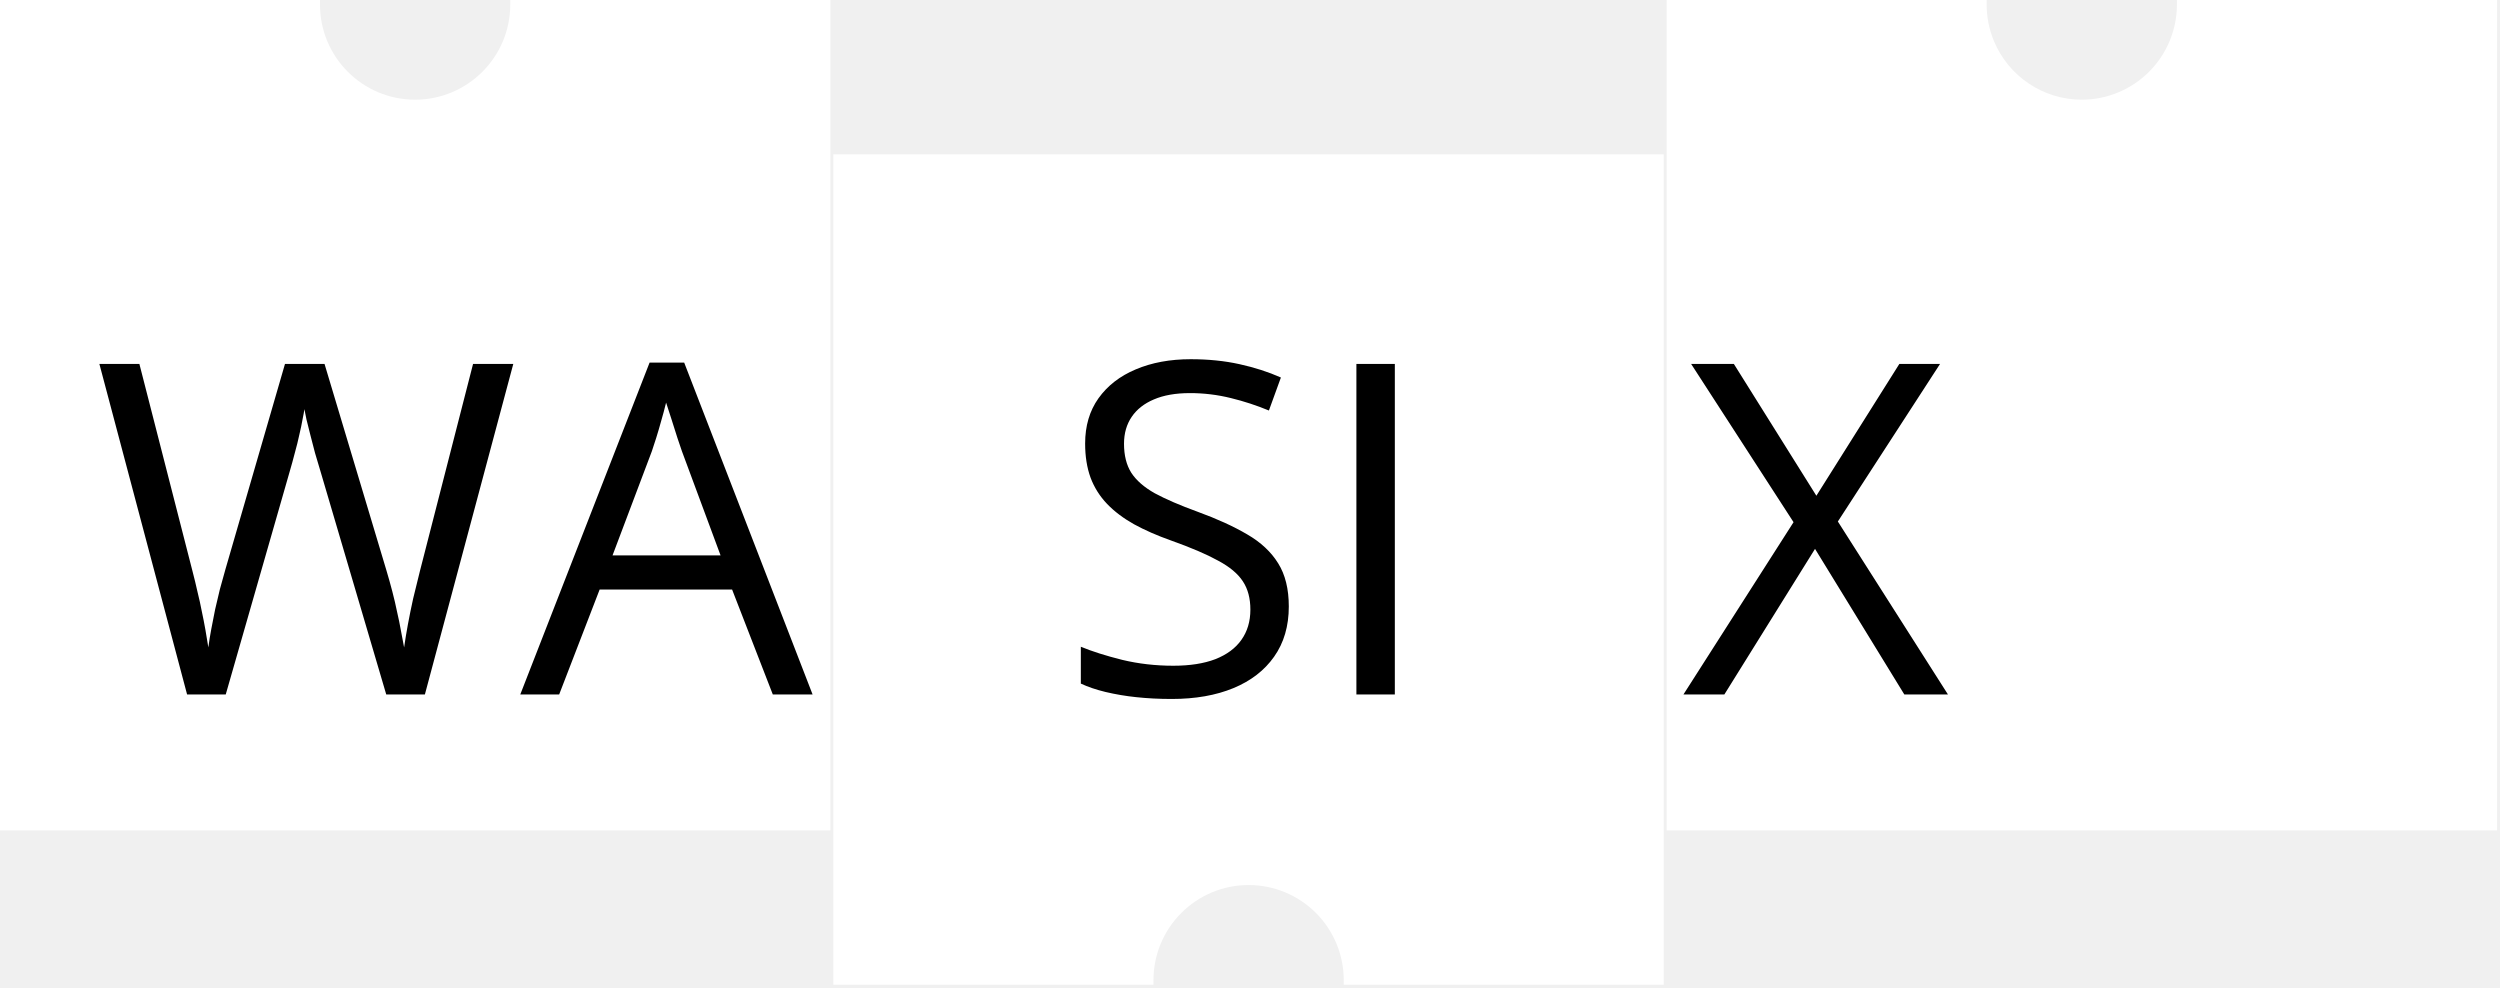
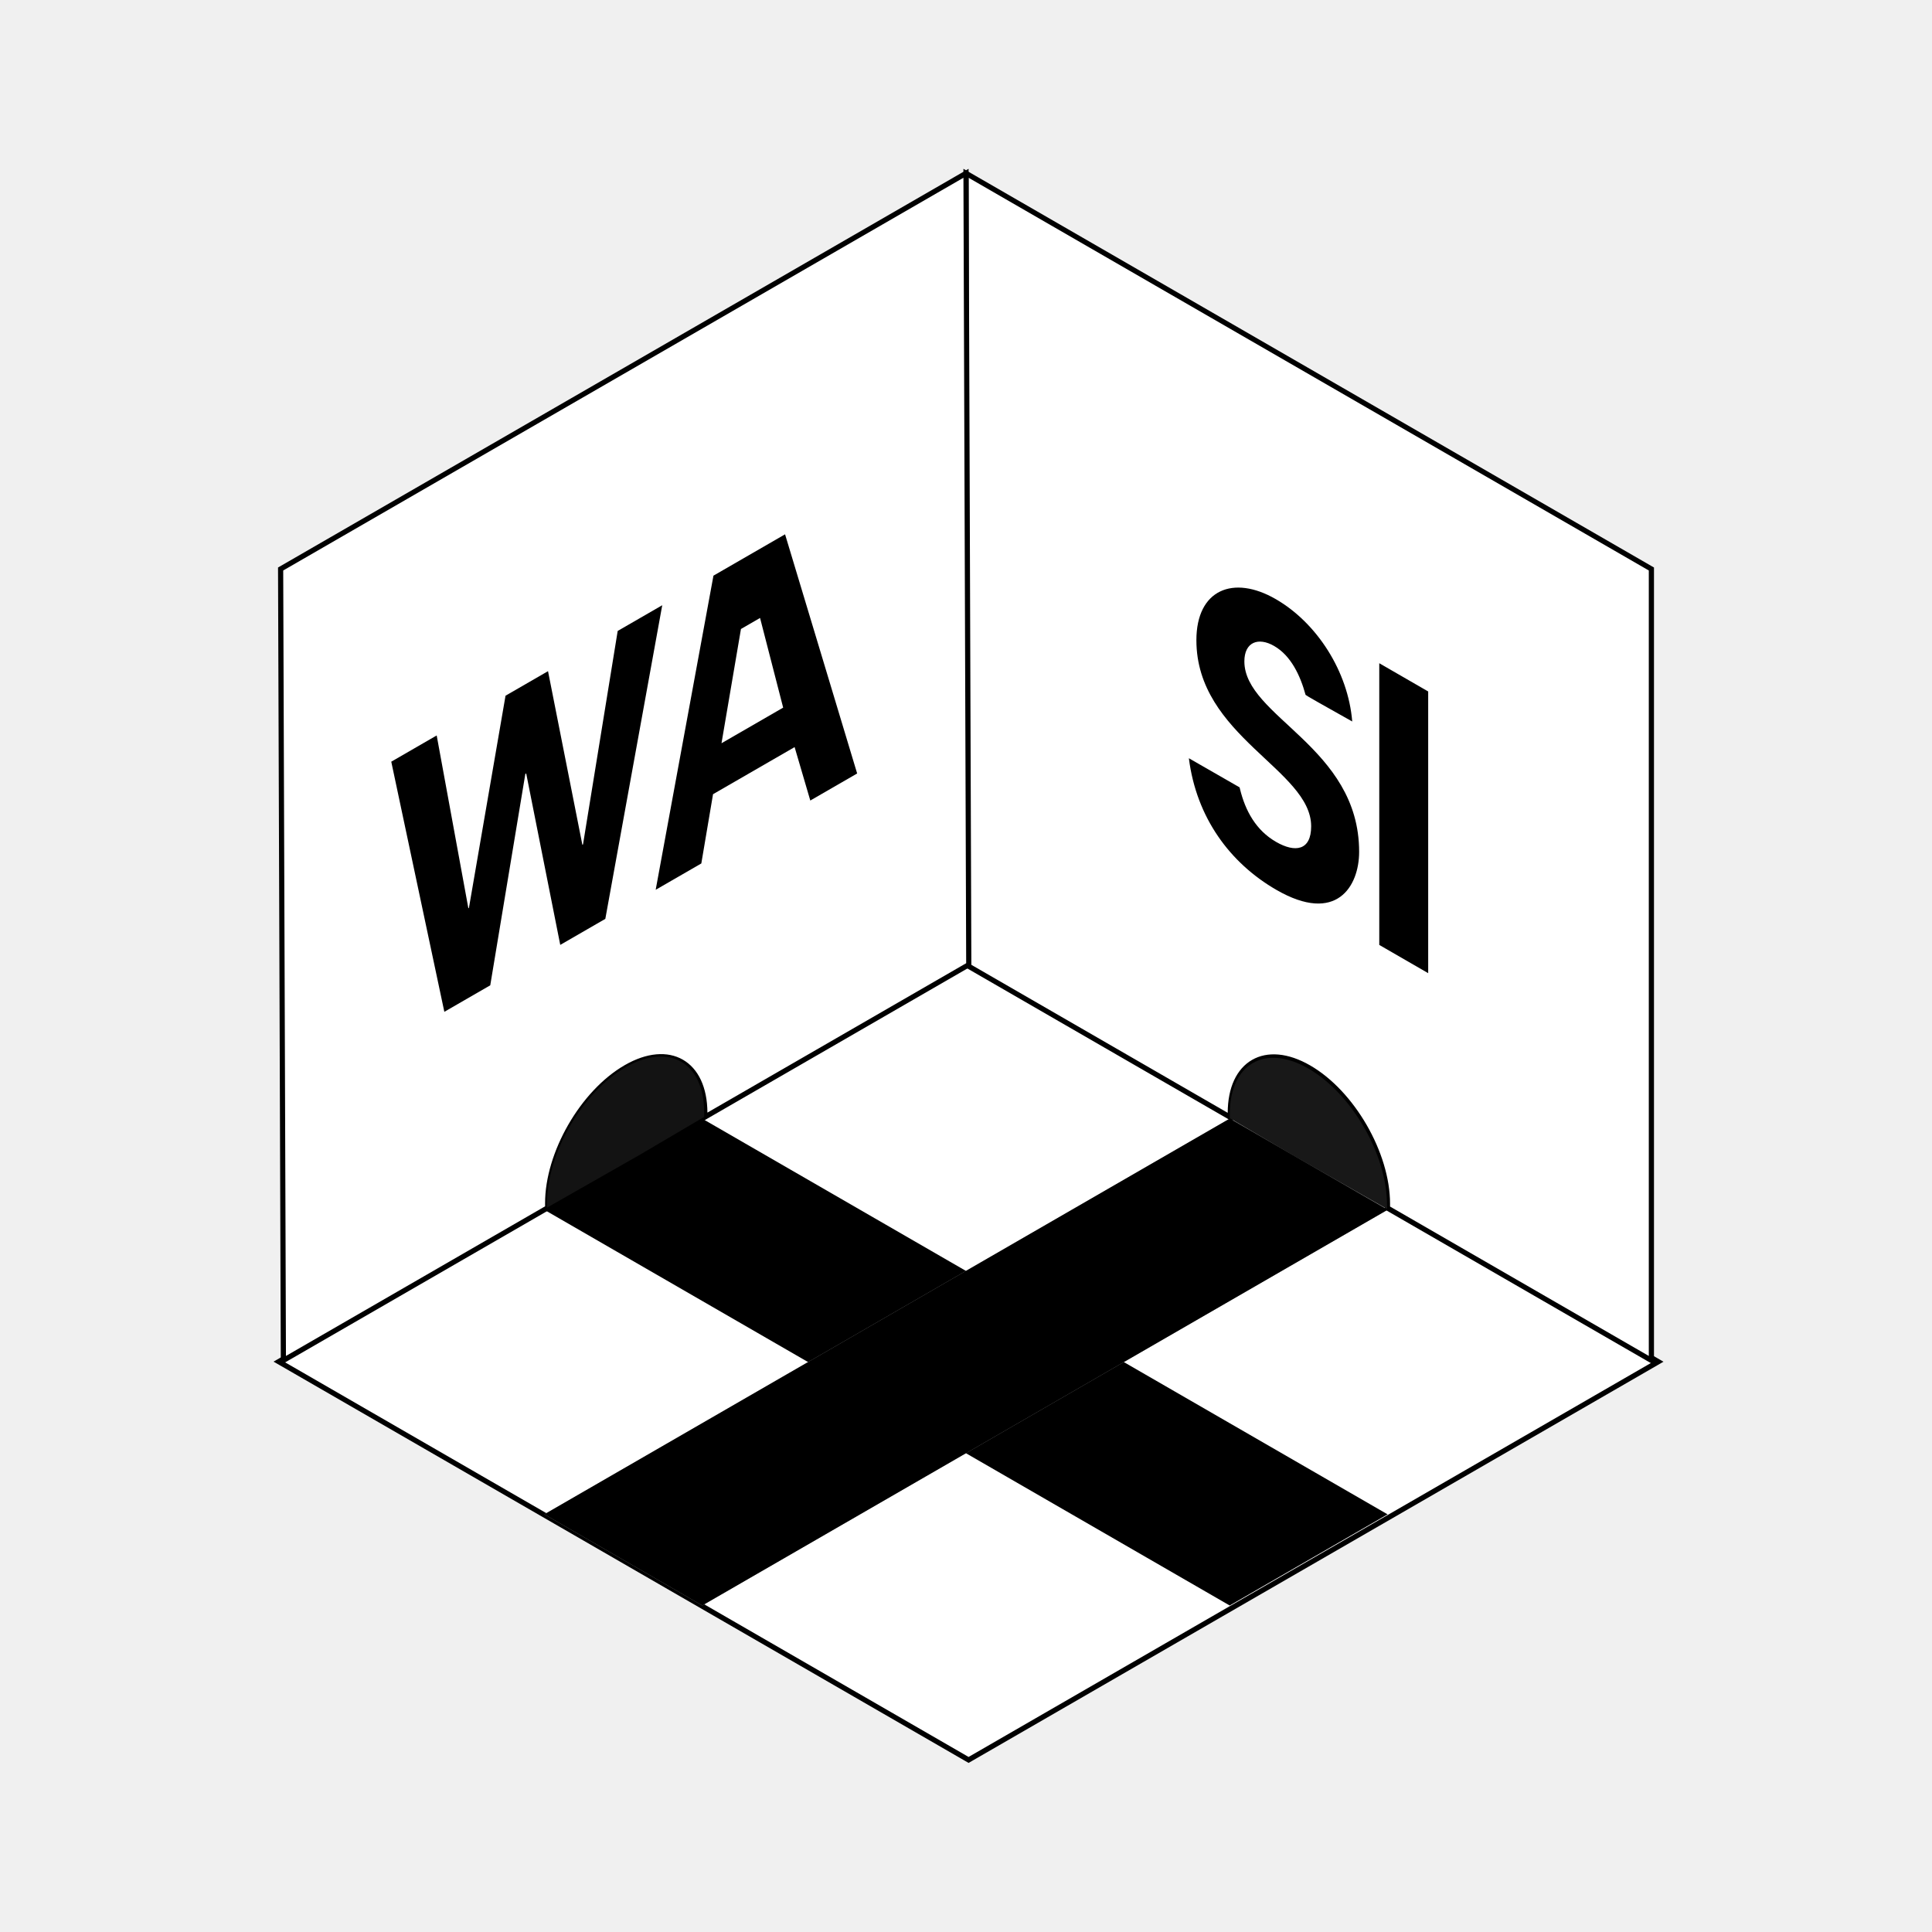
- <svg xmlns="http://www.w3.org/2000/svg" width="324" height="128" fill="none" viewBox="0 0 324 128">
-   <path fill="#fff" d="m79.87 67.39-3.11 13.99h9.68l-3.57-13.99h-3Z" />
-   <path fill="#fff" d="M66.13 0c.01.193.01.387 0 .58a12.34 12.34 0 0 1-12.34 12.34A12.329 12.329 0 0 1 41.47.58a5.61 5.61 0 0 1 0-.58H0v107.62h107.62V0H66.13Zm69.62 60.23 3.11-13.99h-9.68l3.57 13.99h3Z" />
-   <path fill="#fff" d="M149.49 127.62a5.61 5.61 0 0 1 0-.58 12.338 12.338 0 0 1 12.34-12.34 12.344 12.344 0 0 1 8.716 3.618 12.323 12.323 0 0 1 3.604 8.722c.01.193.01.387 0 .58h41.47V20H108v107.62h41.49Zm146.38-60.23-3.11 13.99h9.68l-3.57-13.99h-3Z" />
-   <path fill="#fff" d="M282.13 0c.01.193.01.387 0 .58a12.342 12.342 0 0 1-3.614 8.726 12.34 12.34 0 0 1-8.726 3.614 12.333 12.333 0 0 1-11.385-7.62 12.325 12.325 0 0 1-.935-4.72 5.61 5.61 0 0 1 0-.58H216v107.62h107.62V0h-41.49Z" />
-   <path fill="#000" d="M167.029 78.603c0 2.54-.634 4.708-1.904 6.504-1.25 1.778-3.008 3.135-5.273 4.073-2.266.937-4.932 1.406-7.998 1.406-1.622 0-3.155-.078-4.6-.234a31.266 31.266 0 0 1-3.984-.674c-1.211-.293-2.276-.655-3.194-1.084v-4.776c1.465.606 3.252 1.172 5.362 1.7 2.109.507 4.316.761 6.621.761 2.148 0 3.964-.283 5.449-.85 1.484-.585 2.607-1.415 3.369-2.49.781-1.093 1.172-2.402 1.172-3.925 0-1.465-.322-2.686-.967-3.662-.644-.996-1.719-1.895-3.223-2.696-1.484-.82-3.515-1.69-6.093-2.607-1.817-.645-3.418-1.348-4.805-2.11-1.387-.78-2.549-1.66-3.486-2.636a9.922 9.922 0 0 1-2.139-3.399c-.469-1.289-.703-2.763-.703-4.424 0-2.285.576-4.238 1.728-5.859 1.172-1.64 2.784-2.89 4.834-3.75 2.071-.879 4.444-1.318 7.119-1.318 2.286 0 4.395.215 6.329.644 1.953.43 3.74 1.006 5.361 1.729l-1.553 4.277a33.763 33.763 0 0 0-4.922-1.611 21.896 21.896 0 0 0-5.332-.645c-1.836 0-3.388.274-4.658.82-1.25.528-2.207 1.28-2.871 2.256-.664.977-.996 2.14-.996 3.487 0 1.504.312 2.754.937 3.75.645.996 1.661 1.885 3.047 2.666 1.406.761 3.262 1.562 5.567 2.402 2.519.918 4.658 1.895 6.416 2.93 1.757 1.015 3.095 2.265 4.013 3.75.918 1.465 1.377 3.33 1.377 5.596ZM175.789 90V47.168h4.981V90h-4.981Zm76.664 0h-5.654l-11.572-18.867L223.479 90h-5.303l14.267-22.324-13.271-20.508h5.537l10.693 17.08 10.752-17.08h5.274l-13.242 20.42L252.453 90ZM66.522 47.168 55.066 90h-5.01l-8.495-28.828c-.254-.82-.498-1.64-.733-2.461-.215-.84-.42-1.63-.615-2.373-.195-.762-.361-1.426-.498-1.992l-.264-1.319c-.039.293-.117.723-.234 1.29a32.95 32.95 0 0 1-.41 1.962 37.879 37.879 0 0 1-.586 2.373c-.215.84-.45 1.69-.703 2.55L29.256 90h-5.01L12.88 47.168h5.185l6.885 26.865c.235.899.45 1.787.645 2.666.215.86.4 1.7.556 2.52a64.6 64.6 0 0 1 .47 2.402c.136.781.263 1.543.38 2.285.098-.762.225-1.553.38-2.373.157-.84.323-1.69.499-2.549.195-.859.4-1.728.615-2.607.235-.879.479-1.758.733-2.637l7.705-26.572h5.127l8.027 26.777a82.4 82.4 0 0 1 .762 2.725c.234.898.44 1.777.615 2.637.195.84.361 1.65.498 2.431.156.762.293 1.485.41 2.168a75.19 75.19 0 0 1 .498-3.017c.196-1.055.42-2.158.674-3.31.273-1.153.566-2.345.879-3.575l6.885-26.836h5.215ZM100.154 90l-5.273-13.594H77.713L72.469 90h-5.04l16.758-43.008h4.483L105.31 90h-5.157Zm-6.767-18.018-5.01-13.505c-.117-.352-.313-.928-.586-1.729L87 54.258c-.273-.86-.498-1.553-.674-2.08-.195.8-.41 1.601-.644 2.402a63.25 63.25 0 0 1-.645 2.197c-.215.664-.4 1.23-.556 1.7l-5.098 13.505h14.004Z" />
+ <svg xmlns="http://www.w3.org/2000/svg" width="1494" height="1494" fill="none" viewBox="0 0 1494 1494">
+   <path fill="#939393" d="M1157 783.996H377v161h780v-161Z" />
+   <path fill="#fff" stroke="#000" stroke-width="4" d="m217.268 1051.94-1.732 1 1.732 1 530.007 306 1.732 1 1.732-1L1280.65 1054l1.73-1-1.73-1-530.008-306-1.732-1-1.732 1-529.91 305.94Z" />
+   <path fill="#000" d="m542.999 865.031-122.087 70.487 530.007 306.002 122.091-70.49-530.011-305.999Z" />
+   <path fill="#939393" d="m1073.4 935.301-122.105-70.5L420.949 1171l122.11 70.5L1073.4 935.301Z" />
+   <path fill="#fff" fill-rule="evenodd" stroke="#000" stroke-width="4" d="M951.382 864 747 746V134l530.01 306v612l-204.09-117.83v-3.3c0-38.75-27.2-85.875-60.77-105.255-33.557-19.375-60.768-3.675-60.768 35.085v3.3Z" clip-rule="evenodd" />
+   <path fill="#000" fill-rule="evenodd" d="M1045.67 557.916c-23.96-13.395-35.99-20.255-36.08-20.581-4.1-15-11.302-30.298-24.294-37.799-12.367-7.14-23.037-2.94-23.037 11.9 0 42.84 88.751 66.08 88.751 147.28 0 26.6-17.46 56.28-64.017 29.4-35.888-20.72-61.834-55.86-67.654-101.78l39.237 22.528c.089.387.181.773.275 1.158 4.156 17.072 12.417 32.056 27.9 40.994 14.789 8.54 27.159 6.72 27.159-12.04 0-43.68-88.751-69.72-88.751-143.92 0-39.2 28.613-50.68 61.349-31.78 32.012 18.48 56.012 56.14 59.162 94.64Zm58.74 194.63-37.83-21.84v-217.84l37.83 21.84v217.84Z" clip-rule="evenodd" />
+   <path fill="#fff" fill-rule="evenodd" stroke="#000" stroke-width="4" d="m423.518 933.996-.011-3.3c-.136-38.759 26.965-85.879 60.524-105.254 33.567-19.38 60.878-3.665 61.014 35.084l.011 3.3 204.088-117.83L747.007 134 217 440l2.136 612 204.382-118.004Z" clip-rule="evenodd" />
+   <path fill="#000" d="m302.562 588.999 35.126-20.28 24.495 133.624.433-.25 28.306-164.109 32.857-18.97 26.554 134.249.511-.295 26.811-165.059 34.45-19.89-44.008 242.534-34.858 20.125-26.331-132.564-.675.39-27.121 163.424-35.507 20.5-41.043-193.429Zm249.146-143.845 55.374-31.97 55.749 184.939-36.234 20.92-12.129-41.315-63.081 36.42-9.063 53.55-35.291 20.375 44.675-242.919Zm21.266 41.24-15.043 88.344 47.684-27.53-17.867-69.344-14.774 8.53Zm377.983 378.602 122.113 70.5L543.059 1241.5l-122.11-70.5 530.008-306.004Z" />
+   <path fill="#181818" fill-rule="evenodd" d="m951 864.685 50.12 29.5 71.42 40.67v-3.3c0-38.75-27.2-85.875-60.77-105.255-33.559-19.375-60.77-3.675-60.77 35.085v3.3Z" clip-rule="evenodd" />
+   <path fill="#131313" fill-rule="evenodd" d="m544.538 863.685-50.118 29.5-71.42 40.67v-3.3c0-38.75 27.202-85.875 60.769-105.255 33.559-19.375 60.769-3.675 60.769 35.085v3.3Z" clip-rule="evenodd" />
</svg>
